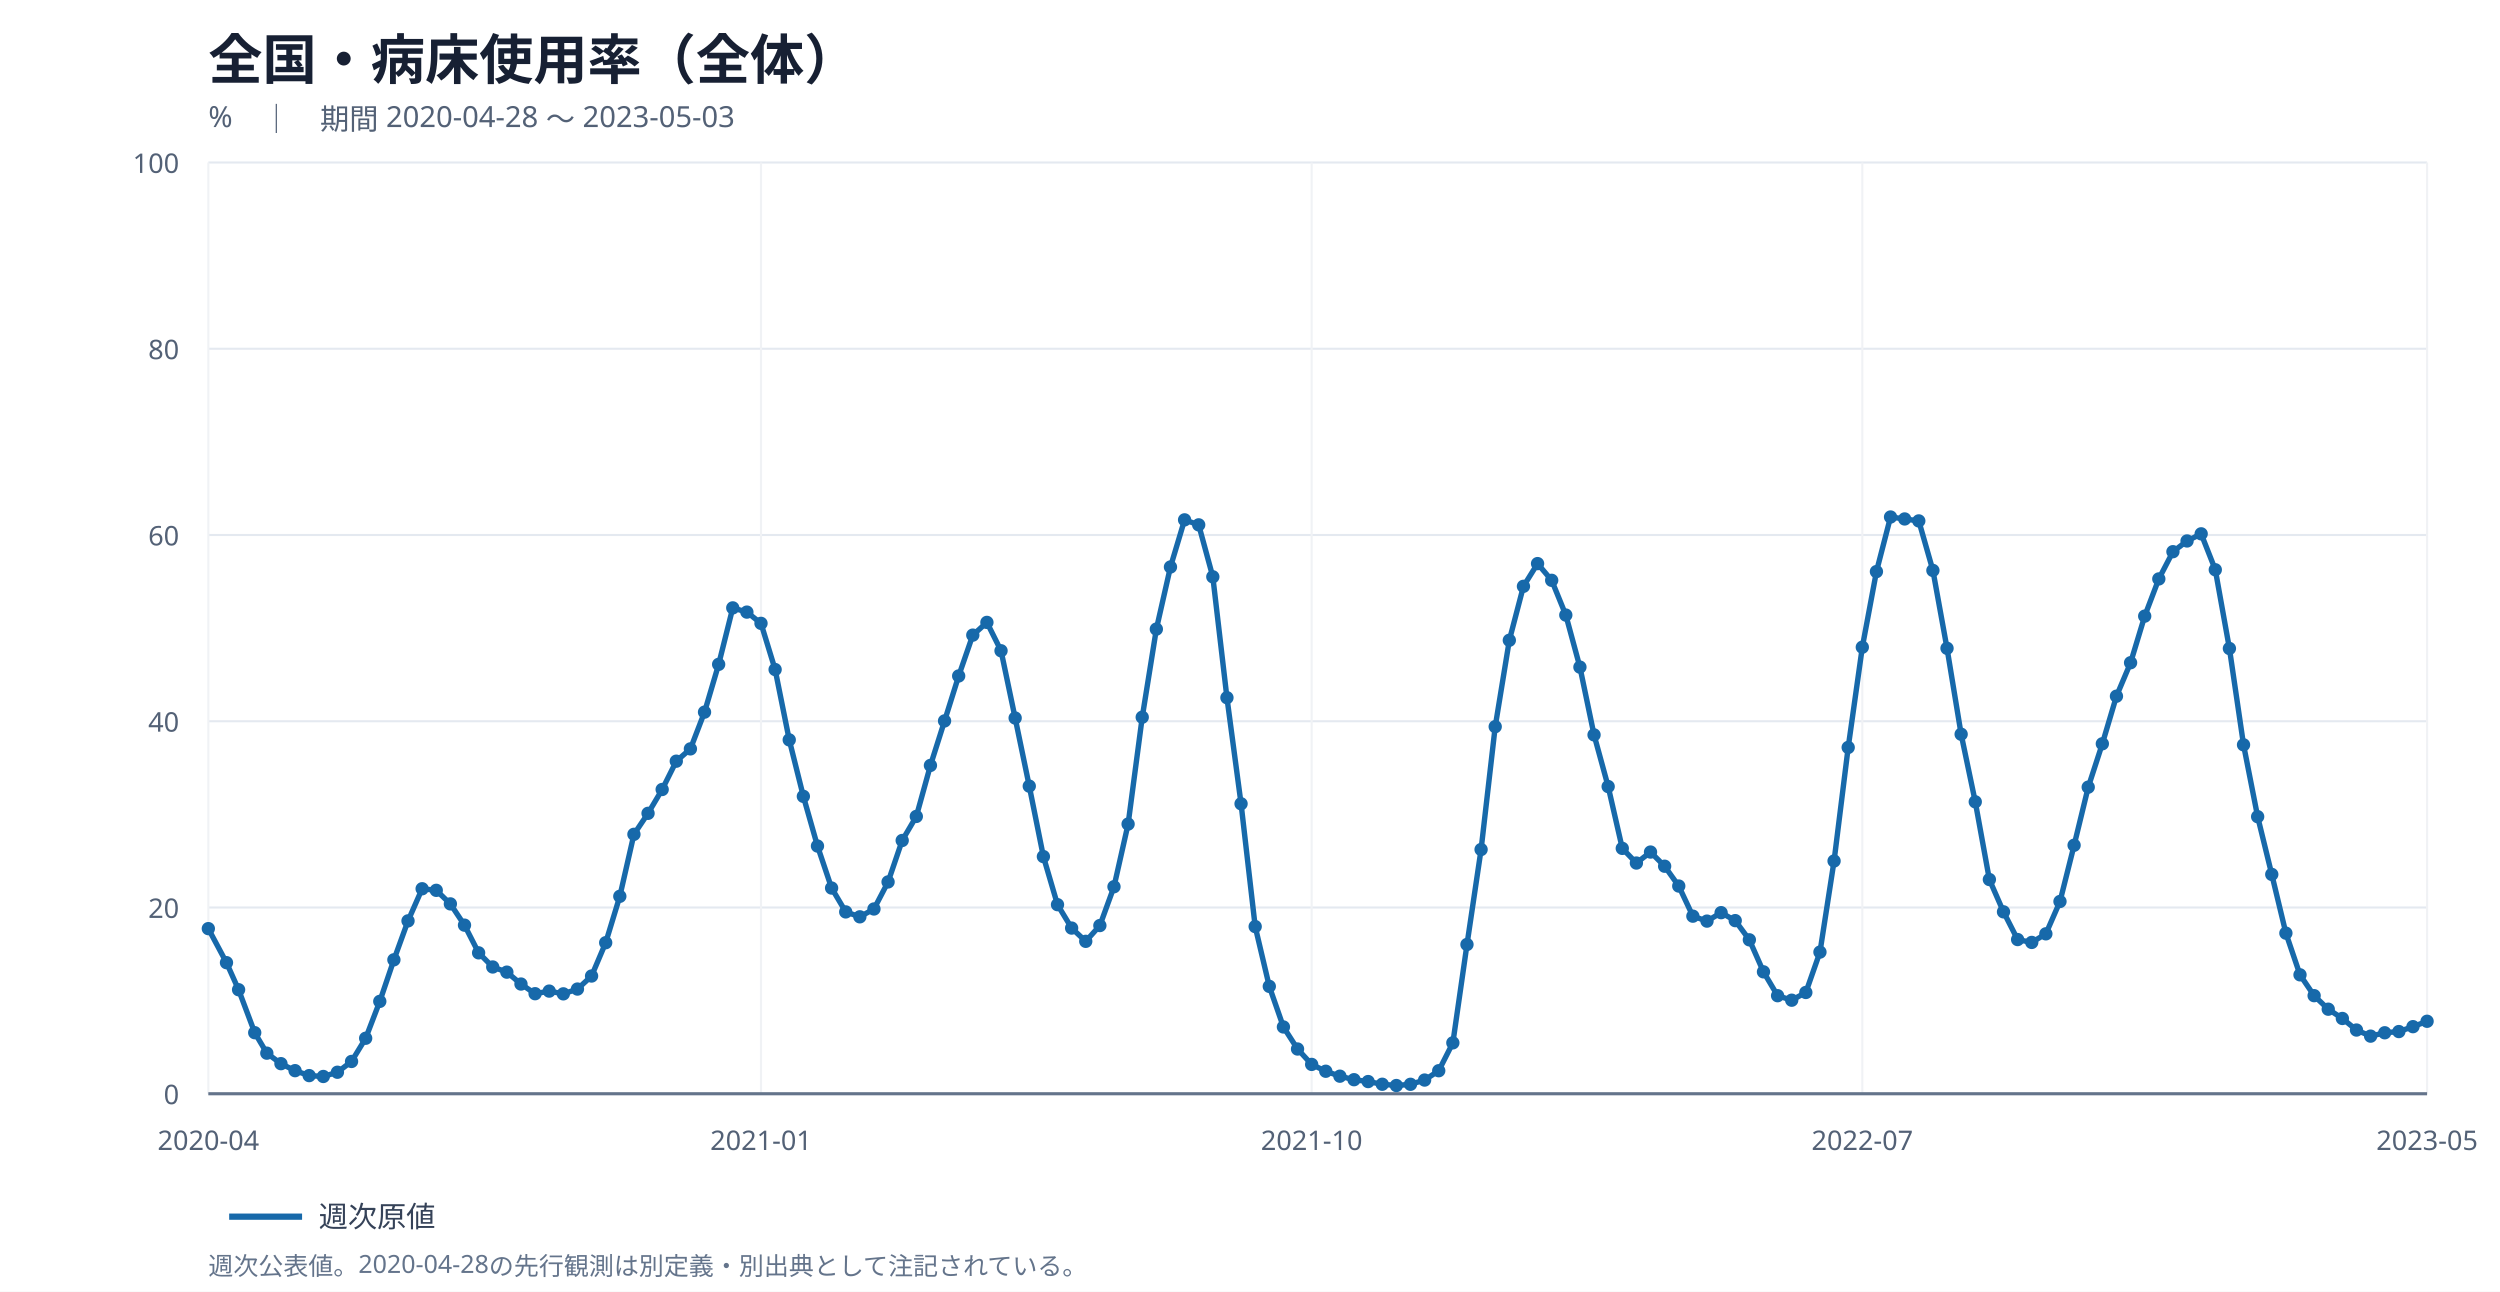
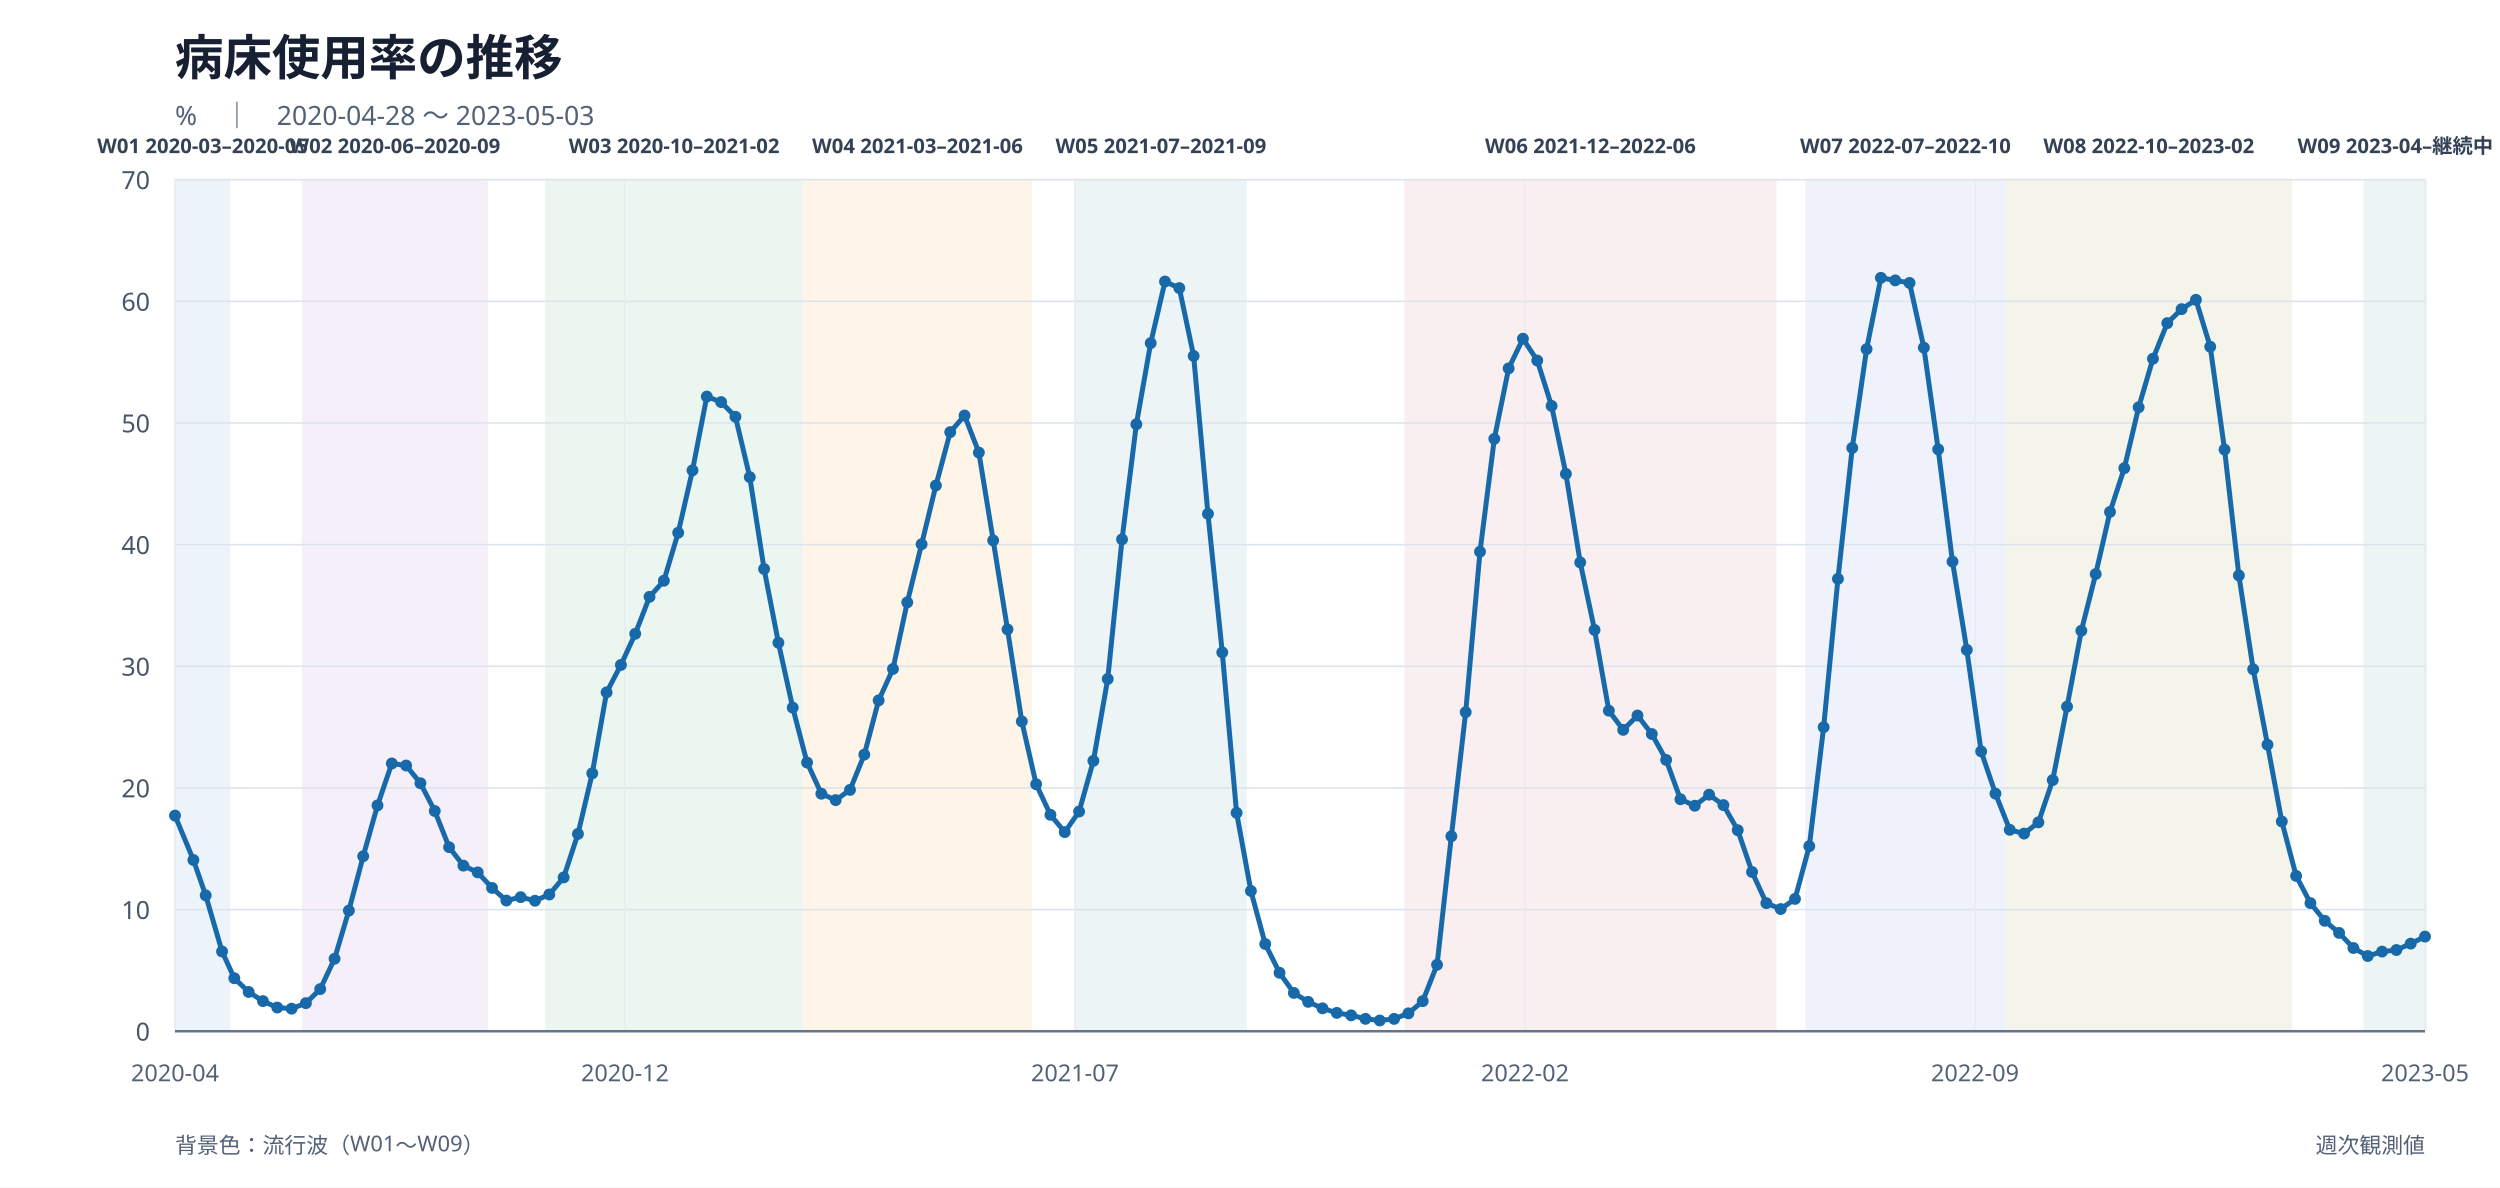
- <svg xmlns="http://www.w3.org/2000/svg" width="1200" height="620" viewBox="0 0 1200 620" role="img" aria-labelledby="title desc">
-   <rect width="100%" height="100%" fill="#ffffff" />
-   <text x="100" y="38" font-family="sans-serif" font-size="26" font-weight="700" fill="#172033">全国・病床使用率（全体）</text>
-   <text x="100" y="61" font-family="sans-serif" font-size="14" fill="#536176">%　｜　期間 2020-04-28 ～ 2023-05-03</text>
-   <line x1="100" y1="525" x2="1165" y2="525" stroke="#e4e9f0" stroke-width="1" />
-   <text x="86" y="530" text-anchor="end" font-family="sans-serif" font-size="13" fill="#536176">0</text>
-   <line x1="100" y1="435.6" x2="1165" y2="435.6" stroke="#e4e9f0" stroke-width="1" />
-   <text x="86" y="440.6" text-anchor="end" font-family="sans-serif" font-size="13" fill="#536176">20</text>
-   <line x1="100" y1="346.2" x2="1165" y2="346.2" stroke="#e4e9f0" stroke-width="1" />
-   <text x="86" y="351.2" text-anchor="end" font-family="sans-serif" font-size="13" fill="#536176">40</text>
-   <line x1="100" y1="256.8" x2="1165" y2="256.8" stroke="#e4e9f0" stroke-width="1" />
-   <text x="86" y="261.8" text-anchor="end" font-family="sans-serif" font-size="13" fill="#536176">60</text>
-   <line x1="100" y1="167.4" x2="1165" y2="167.4" stroke="#e4e9f0" stroke-width="1" />
-   <text x="86" y="172.4" text-anchor="end" font-family="sans-serif" font-size="13" fill="#536176">80</text>
-   <line x1="100" y1="78" x2="1165" y2="78" stroke="#e4e9f0" stroke-width="1" />
-   <text x="86" y="83" text-anchor="end" font-family="sans-serif" font-size="13" fill="#536176">100</text>
-   <line x1="100" y1="78" x2="100" y2="525" stroke="#f0f2f5" stroke-width="1" />
-   <text x="100" y="552" text-anchor="middle" font-family="sans-serif" font-size="13" fill="#536176">2020-04</text>
-   <line x1="365.282" y1="78" x2="365.282" y2="525" stroke="#f0f2f5" stroke-width="1" />
-   <text x="365.282" y="552" text-anchor="middle" font-family="sans-serif" font-size="13" fill="#536176">2021-01</text>
-   <line x1="629.595" y1="78" x2="629.595" y2="525" stroke="#f0f2f5" stroke-width="1" />
-   <text x="629.595" y="552" text-anchor="middle" font-family="sans-serif" font-size="13" fill="#536176">2021-10</text>
-   <line x1="893.909" y1="78" x2="893.909" y2="525" stroke="#f0f2f5" stroke-width="1" />
-   <text x="893.909" y="552" text-anchor="middle" font-family="sans-serif" font-size="13" fill="#536176">2022-07</text>
-   <line x1="1165" y1="78" x2="1165" y2="525" stroke="#f0f2f5" stroke-width="1" />
-   <text x="1165" y="552" text-anchor="middle" font-family="sans-serif" font-size="13" fill="#536176">2023-05</text>
-   <line x1="100" y1="525" x2="1165" y2="525" stroke="#64748b" stroke-width="1.5" />
-   <path d=" M100.00 445.74 L108.71 462.08 L114.52 475.06 L122.27 495.69 L128.08 505.52 L134.85 510.56 L141.63 513.92 L148.41 516.29 L155.19 516.71 L161.96 514.68 L168.74 509.50 L175.52 498.37 L182.30 480.66 L189.07 460.71 L195.85 442.02 L202.63 426.60 L209.40 427.36 L216.18 433.87 L222.96 444.08 L229.74 457.36 L236.51 464.15 L243.29 466.63 L250.07 472.34 L256.85 476.98 L263.62 475.73 L270.40 477.05 L277.18 474.75 L283.95 468.49 L290.73 452.50 L297.51 430.23 L304.29 400.48 L311.06 390.40 L317.84 378.96 L324.62 365.37 L331.40 359.46 L338.17 341.83 L344.95 318.89 L351.73 291.79 L358.50 293.81 L365.28 299.21 L372.06 321.38 L378.84 355.14 L385.61 382.25 L392.39 406.09 L399.17 426.26 L405.95 437.72 L412.72 440.07 L419.50 436.31 L426.28 423.33 L433.05 403.43 L439.83 391.89 L446.61 367.41 L453.39 346.04 L460.16 324.47 L466.94 304.86 L473.72 298.75 L480.50 312.36 L487.27 344.65 L494.05 377.34 L500.83 411.16 L507.60 434.24 L514.38 445.48 L521.16 451.84 L527.94 444.26 L534.71 425.63 L541.49 395.55 L548.27 344.27 L555.05 301.97 L561.82 272.15 L568.60 249.53 L575.38 251.93 L582.15 276.87 L588.93 334.89 L595.71 385.81 L602.49 444.75 L609.26 473.46 L616.04 492.95 L622.82 503.52 L629.60 510.92 L636.37 514.20 L643.15 516.57 L649.93 518.25 L656.70 519.15 L663.48 520.44 L670.26 521.05 L677.04 520.46 L683.81 518.43 L690.59 513.94 L697.37 500.57 L704.15 453.36 L710.92 407.77 L717.70 348.79 L724.48 307.33 L731.25 281.44 L738.03 270.53 L744.81 278.56 L751.59 295.23 L758.36 320.21 L765.14 352.74 L771.92 377.54 L778.70 407.22 L785.47 414.26 L792.25 408.98 L799.03 415.79 L805.80 425.30 L812.58 439.76 L819.36 442.13 L826.14 438.08 L832.91 441.90 L839.69 451.11 L846.47 466.49 L853.25 477.94 L860.02 480.10 L866.80 476.39 L873.58 457.00 L880.35 413.27 L887.13 358.77 L893.91 310.66 L900.69 274.36 L907.46 248.16 L914.24 249.10 L921.02 250.04 L927.80 273.82 L934.57 311.19 L941.35 352.43 L948.13 384.87 L954.90 422.18 L961.68 437.69 L968.46 450.99 L975.24 452.37 L982.01 448.24 L988.79 432.71 L995.57 405.72 L1002.35 377.84 L1009.12 357.01 L1015.90 334.17 L1022.68 318.11 L1029.45 295.74 L1036.23 277.88 L1043.01 264.81 L1049.79 259.66 L1056.56 256.24 L1063.34 273.48 L1070.12 311.27 L1076.90 357.51 L1083.67 392.00 L1090.45 419.72 L1097.23 447.92 L1104.00 467.92 L1110.78 477.92 L1117.56 484.42 L1124.34 488.87 L1131.11 494.42 L1137.89 497.35 L1144.67 495.73 L1151.45 495.15 L1158.22 492.80 L1165.00 490.21" fill="none" stroke="#1769aa" stroke-width="2.6" stroke-linejoin="round" stroke-linecap="round" />
-   <circle cx="100" cy="445.745" r="3.2" fill="#1769aa" />
-   <circle cx="108.714" cy="462.077" r="3.2" fill="#1769aa" />
-   <circle cx="114.523" cy="475.061" r="3.2" fill="#1769aa" />
-   <circle cx="122.268" cy="495.687" r="3.2" fill="#1769aa" />
-   <circle cx="128.077" cy="505.521" r="3.2" fill="#1769aa" />
-   <circle cx="134.855" cy="510.558" r="3.2" fill="#1769aa" />
-   <circle cx="141.632" cy="513.919" r="3.2" fill="#1769aa" />
-   <circle cx="148.409" cy="516.294" r="3.2" fill="#1769aa" />
-   <circle cx="155.186" cy="516.709" r="3.2" fill="#1769aa" />
-   <circle cx="161.964" cy="514.677" r="3.2" fill="#1769aa" />
-   <circle cx="168.741" cy="509.503" r="3.2" fill="#1769aa" />
-   <circle cx="175.518" cy="498.366" r="3.2" fill="#1769aa" />
-   <circle cx="182.295" cy="480.663" r="3.2" fill="#1769aa" />
-   <circle cx="189.073" cy="460.706" r="3.2" fill="#1769aa" />
-   <circle cx="195.85" cy="442.018" r="3.2" fill="#1769aa" />
-   <circle cx="202.627" cy="426.604" r="3.2" fill="#1769aa" />
-   <circle cx="209.405" cy="427.361" r="3.2" fill="#1769aa" />
-   <circle cx="216.182" cy="433.867" r="3.2" fill="#1769aa" />
-   <circle cx="222.959" cy="444.075" r="3.2" fill="#1769aa" />
-   <circle cx="229.736" cy="457.363" r="3.2" fill="#1769aa" />
-   <circle cx="236.514" cy="464.151" r="3.2" fill="#1769aa" />
-   <circle cx="243.291" cy="466.631" r="3.2" fill="#1769aa" />
-   <circle cx="250.068" cy="472.34" r="3.2" fill="#1769aa" />
-   <circle cx="256.845" cy="476.977" r="3.2" fill="#1769aa" />
-   <circle cx="263.623" cy="475.729" r="3.2" fill="#1769aa" />
-   <circle cx="270.4" cy="477.049" r="3.2" fill="#1769aa" />
-   <circle cx="277.177" cy="474.748" r="3.2" fill="#1769aa" />
-   <circle cx="283.955" cy="468.49" r="3.2" fill="#1769aa" />
-   <circle cx="290.732" cy="452.5" r="3.2" fill="#1769aa" />
-   <circle cx="297.509" cy="430.233" r="3.2" fill="#1769aa" />
-   <circle cx="304.286" cy="400.477" r="3.2" fill="#1769aa" />
-   <circle cx="311.064" cy="390.399" r="3.2" fill="#1769aa" />
-   <circle cx="317.841" cy="378.956" r="3.2" fill="#1769aa" />
-   <circle cx="324.618" cy="365.371" r="3.2" fill="#1769aa" />
-   <circle cx="331.395" cy="359.462" r="3.2" fill="#1769aa" />
-   <circle cx="338.173" cy="341.827" r="3.2" fill="#1769aa" />
-   <circle cx="344.95" cy="318.895" r="3.2" fill="#1769aa" />
-   <circle cx="351.727" cy="291.786" r="3.2" fill="#1769aa" />
-   <circle cx="358.505" cy="293.814" r="3.2" fill="#1769aa" />
-   <circle cx="365.282" cy="299.214" r="3.2" fill="#1769aa" />
-   <circle cx="372.059" cy="321.38" r="3.2" fill="#1769aa" />
-   <circle cx="378.836" cy="355.136" r="3.2" fill="#1769aa" />
-   <circle cx="385.614" cy="382.251" r="3.2" fill="#1769aa" />
-   <circle cx="392.391" cy="406.092" r="3.2" fill="#1769aa" />
-   <circle cx="399.168" cy="426.263" r="3.2" fill="#1769aa" />
-   <circle cx="405.945" cy="437.719" r="3.2" fill="#1769aa" />
-   <circle cx="412.723" cy="440.074" r="3.2" fill="#1769aa" />
-   <circle cx="419.5" cy="436.313" r="3.2" fill="#1769aa" />
-   <circle cx="426.277" cy="423.331" r="3.2" fill="#1769aa" />
-   <circle cx="433.055" cy="403.431" r="3.2" fill="#1769aa" />
-   <circle cx="439.832" cy="391.887" r="3.2" fill="#1769aa" />
-   <circle cx="446.609" cy="367.407" r="3.2" fill="#1769aa" />
-   <circle cx="453.386" cy="346.039" r="3.2" fill="#1769aa" />
-   <circle cx="460.164" cy="324.466" r="3.2" fill="#1769aa" />
-   <circle cx="466.941" cy="304.858" r="3.2" fill="#1769aa" />
-   <circle cx="473.718" cy="298.752" r="3.2" fill="#1769aa" />
-   <circle cx="480.495" cy="312.362" r="3.2" fill="#1769aa" />
-   <circle cx="487.273" cy="344.649" r="3.2" fill="#1769aa" />
-   <circle cx="494.05" cy="377.344" r="3.2" fill="#1769aa" />
-   <circle cx="500.827" cy="411.159" r="3.2" fill="#1769aa" />
-   <circle cx="507.605" cy="434.241" r="3.2" fill="#1769aa" />
-   <circle cx="514.382" cy="445.475" r="3.2" fill="#1769aa" />
-   <circle cx="521.159" cy="451.84" r="3.2" fill="#1769aa" />
-   <circle cx="527.936" cy="444.265" r="3.2" fill="#1769aa" />
-   <circle cx="534.714" cy="425.631" r="3.2" fill="#1769aa" />
-   <circle cx="541.491" cy="395.555" r="3.2" fill="#1769aa" />
-   <circle cx="548.268" cy="344.265" r="3.2" fill="#1769aa" />
-   <circle cx="555.045" cy="301.973" r="3.2" fill="#1769aa" />
-   <circle cx="561.823" cy="272.154" r="3.2" fill="#1769aa" />
-   <circle cx="568.6" cy="249.53" r="3.2" fill="#1769aa" />
-   <circle cx="575.377" cy="251.929" r="3.2" fill="#1769aa" />
-   <circle cx="582.155" cy="276.87" r="3.2" fill="#1769aa" />
-   <circle cx="588.932" cy="334.892" r="3.2" fill="#1769aa" />
-   <circle cx="595.709" cy="385.81" r="3.2" fill="#1769aa" />
-   <circle cx="602.486" cy="444.754" r="3.2" fill="#1769aa" />
-   <circle cx="609.264" cy="473.457" r="3.2" fill="#1769aa" />
-   <circle cx="616.041" cy="492.946" r="3.2" fill="#1769aa" />
-   <circle cx="622.818" cy="503.524" r="3.2" fill="#1769aa" />
-   <circle cx="629.595" cy="510.92" r="3.2" fill="#1769aa" />
-   <circle cx="636.373" cy="514.198" r="3.2" fill="#1769aa" />
-   <circle cx="643.15" cy="516.571" r="3.2" fill="#1769aa" />
-   <circle cx="649.927" cy="518.254" r="3.2" fill="#1769aa" />
-   <circle cx="656.705" cy="519.15" r="3.2" fill="#1769aa" />
-   <circle cx="663.482" cy="520.443" r="3.2" fill="#1769aa" />
-   <circle cx="670.259" cy="521.052" r="3.2" fill="#1769aa" />
-   <circle cx="677.036" cy="520.462" r="3.2" fill="#1769aa" />
-   <circle cx="683.814" cy="518.426" r="3.2" fill="#1769aa" />
-   <circle cx="690.591" cy="513.944" r="3.2" fill="#1769aa" />
-   <circle cx="697.368" cy="500.566" r="3.2" fill="#1769aa" />
-   <circle cx="704.145" cy="453.357" r="3.2" fill="#1769aa" />
-   <circle cx="710.923" cy="407.768" r="3.2" fill="#1769aa" />
-   <circle cx="717.7" cy="348.793" r="3.2" fill="#1769aa" />
-   <circle cx="724.477" cy="307.331" r="3.2" fill="#1769aa" />
-   <circle cx="731.255" cy="281.437" r="3.2" fill="#1769aa" />
-   <circle cx="738.032" cy="270.53" r="3.2" fill="#1769aa" />
-   <circle cx="744.809" cy="278.557" r="3.2" fill="#1769aa" />
-   <circle cx="751.586" cy="295.229" r="3.2" fill="#1769aa" />
-   <circle cx="758.364" cy="320.211" r="3.2" fill="#1769aa" />
-   <circle cx="765.141" cy="352.74" r="3.2" fill="#1769aa" />
-   <circle cx="771.918" cy="377.539" r="3.2" fill="#1769aa" />
-   <circle cx="778.695" cy="407.219" r="3.2" fill="#1769aa" />
-   <circle cx="785.473" cy="414.26" r="3.2" fill="#1769aa" />
-   <circle cx="792.25" cy="408.984" r="3.2" fill="#1769aa" />
-   <circle cx="799.027" cy="415.789" r="3.2" fill="#1769aa" />
-   <circle cx="805.805" cy="425.297" r="3.2" fill="#1769aa" />
-   <circle cx="812.582" cy="439.761" r="3.2" fill="#1769aa" />
-   <circle cx="819.359" cy="442.134" r="3.2" fill="#1769aa" />
-   <circle cx="826.136" cy="438.08" r="3.2" fill="#1769aa" />
-   <circle cx="832.914" cy="441.902" r="3.2" fill="#1769aa" />
-   <circle cx="839.691" cy="451.114" r="3.2" fill="#1769aa" />
-   <circle cx="846.468" cy="466.485" r="3.2" fill="#1769aa" />
-   <circle cx="853.245" cy="477.935" r="3.2" fill="#1769aa" />
-   <circle cx="860.023" cy="480.098" r="3.2" fill="#1769aa" />
-   <circle cx="866.8" cy="476.386" r="3.2" fill="#1769aa" />
-   <circle cx="873.577" cy="457.002" r="3.2" fill="#1769aa" />
-   <circle cx="880.355" cy="413.273" r="3.2" fill="#1769aa" />
-   <circle cx="887.132" cy="358.775" r="3.2" fill="#1769aa" />
-   <circle cx="893.909" cy="310.66" r="3.2" fill="#1769aa" />
-   <circle cx="900.686" cy="274.365" r="3.2" fill="#1769aa" />
-   <circle cx="907.464" cy="248.159" r="3.2" fill="#1769aa" />
-   <circle cx="914.241" cy="249.1" r="3.2" fill="#1769aa" />
-   <circle cx="921.018" cy="250.039" r="3.2" fill="#1769aa" />
-   <circle cx="927.795" cy="273.815" r="3.2" fill="#1769aa" />
-   <circle cx="934.573" cy="311.187" r="3.2" fill="#1769aa" />
-   <circle cx="941.35" cy="352.43" r="3.2" fill="#1769aa" />
-   <circle cx="948.127" cy="384.871" r="3.2" fill="#1769aa" />
-   <circle cx="954.905" cy="422.178" r="3.2" fill="#1769aa" />
-   <circle cx="961.682" cy="437.686" r="3.2" fill="#1769aa" />
-   <circle cx="968.459" cy="450.985" r="3.2" fill="#1769aa" />
-   <circle cx="975.236" cy="452.367" r="3.2" fill="#1769aa" />
-   <circle cx="982.014" cy="448.238" r="3.2" fill="#1769aa" />
-   <circle cx="988.791" cy="432.712" r="3.2" fill="#1769aa" />
-   <circle cx="995.568" cy="405.718" r="3.2" fill="#1769aa" />
-   <circle cx="1002.345" cy="377.836" r="3.2" fill="#1769aa" />
-   <circle cx="1009.123" cy="357.012" r="3.2" fill="#1769aa" />
-   <circle cx="1015.9" cy="334.173" r="3.2" fill="#1769aa" />
-   <circle cx="1022.677" cy="318.111" r="3.2" fill="#1769aa" />
-   <circle cx="1029.455" cy="295.744" r="3.2" fill="#1769aa" />
-   <circle cx="1036.232" cy="277.885" r="3.2" fill="#1769aa" />
-   <circle cx="1043.009" cy="264.813" r="3.2" fill="#1769aa" />
-   <circle cx="1049.786" cy="259.664" r="3.2" fill="#1769aa" />
-   <circle cx="1056.564" cy="256.239" r="3.2" fill="#1769aa" />
-   <circle cx="1063.341" cy="273.483" r="3.2" fill="#1769aa" />
-   <circle cx="1070.118" cy="311.275" r="3.2" fill="#1769aa" />
-   <circle cx="1076.895" cy="357.513" r="3.2" fill="#1769aa" />
-   <circle cx="1083.673" cy="392.001" r="3.2" fill="#1769aa" />
-   <circle cx="1090.45" cy="419.717" r="3.2" fill="#1769aa" />
-   <circle cx="1097.227" cy="447.918" r="3.2" fill="#1769aa" />
-   <circle cx="1104.005" cy="467.918" r="3.2" fill="#1769aa" />
-   <circle cx="1110.782" cy="477.921" r="3.2" fill="#1769aa" />
-   <circle cx="1117.559" cy="484.417" r="3.2" fill="#1769aa" />
-   <circle cx="1124.336" cy="488.868" r="3.2" fill="#1769aa" />
-   <circle cx="1131.114" cy="494.416" r="3.2" fill="#1769aa" />
-   <circle cx="1137.891" cy="497.35" r="3.2" fill="#1769aa" />
-   <circle cx="1144.668" cy="495.73" r="3.2" fill="#1769aa" />
-   <circle cx="1151.445" cy="495.152" r="3.2" fill="#1769aa" />
-   <circle cx="1158.223" cy="492.8" r="3.2" fill="#1769aa" />
-   <circle cx="1165" cy="490.213" r="3.2" fill="#1769aa" />
-   <line x1="110" y1="584" x2="145" y2="584" stroke="#1769aa" stroke-width="3" />
-   <text x="153" y="589" font-family="sans-serif" font-size="14" fill="#354258">週次原値</text>
-   <text x="100" y="612" font-family="sans-serif" font-size="12" fill="#64748b">週次公表値。2020-04-28の先行観測は別定義・別出典として注記されている。</text>
+ <svg xmlns="http://www.w3.org/2000/svg" width="1600" height="760" viewBox="0 0 1600 760" role="img" aria-labelledby="title desc">
+   <rect width="100%" height="100%" fill="#fff" />
+   <text x="112" y="48" font-family="sans-serif" font-size="31" font-weight="700" fill="#172033">病床使用率の推移</text>
+   <text x="112" y="80" font-family="sans-serif" font-size="17" fill="#536176">%　｜　2020-04-28 ～ 2023-05-03</text>
+   <rect x="112.00" y="115" width="35.35" height="545" fill="#eaf2fb" opacity="0.9" />
+   <text x="129.67" y="98" text-anchor="middle" font-family="sans-serif" font-size="13" font-weight="700" fill="#344256">W01  2020-03–2020-05</text>
+   <rect x="193.16" y="115" width="119.13" height="545" fill="#f4edf9" opacity="0.9" />
+   <text x="252.73" y="98" text-anchor="middle" font-family="sans-serif" font-size="13" font-weight="700" fill="#344256">W02  2020-06–2020-09</text>
+   <rect x="348.95" y="115" width="164.95" height="545" fill="#eaf5ef" opacity="0.9" />
+   <text x="431.42" y="98" text-anchor="middle" font-family="sans-serif" font-size="13" font-weight="700" fill="#344256">W03  2020-10–2021-02</text>
+   <rect x="513.89" y="115" width="146.62" height="545" fill="#fff3e5" opacity="0.9" />
+   <text x="587.20" y="98" text-anchor="middle" font-family="sans-serif" font-size="13" font-weight="700" fill="#344256">W04  2021-03–2021-06</text>
+   <rect x="688.00" y="115" width="109.96" height="545" fill="#eaf3f5" opacity="0.9" />
+   <text x="742.98" y="98" text-anchor="middle" font-family="sans-serif" font-size="13" font-weight="700" fill="#344256">W05  2021-07–2021-09</text>
+   <rect x="898.76" y="115" width="238.25" height="545" fill="#f8edf0" opacity="0.9" />
+   <text x="1017.89" y="98" text-anchor="middle" font-family="sans-serif" font-size="13" font-weight="700" fill="#344256">W06  2021-12–2022-06</text>
+   <rect x="1155.35" y="115" width="128.29" height="545" fill="#eef1fb" opacity="0.9" />
+   <text x="1219.49" y="98" text-anchor="middle" font-family="sans-serif" font-size="13" font-weight="700" fill="#344256">W07  2022-07–2022-10</text>
+   <rect x="1283.64" y="115" width="183.27" height="545" fill="#f3f3e8" opacity="0.9" />
+   <text x="1375.27" y="98" text-anchor="middle" font-family="sans-serif" font-size="13" font-weight="700" fill="#344256">W08  2022-10–2023-02</text>
+   <rect x="1512.73" y="115" width="40.58" height="545" fill="#eaf4f3" opacity="0.9" />
+   <text x="1533.02" y="98" text-anchor="middle" font-family="sans-serif" font-size="13" font-weight="700" fill="#344256">W09  2023-04–継続中</text>
+   <line x1="112" y1="660.00" x2="1552" y2="660.00" stroke="#dce3eb" stroke-width="1" />
+   <text x="96" y="666.00" text-anchor="end" font-family="sans-serif" font-size="16" fill="#46556a">0</text>
+   <line x1="112" y1="582.14" x2="1552" y2="582.14" stroke="#dce3eb" stroke-width="1" />
+   <text x="96" y="588.14" text-anchor="end" font-family="sans-serif" font-size="16" fill="#46556a">10</text>
+   <line x1="112" y1="504.29" x2="1552" y2="504.29" stroke="#dce3eb" stroke-width="1" />
+   <text x="96" y="510.29" text-anchor="end" font-family="sans-serif" font-size="16" fill="#46556a">20</text>
+   <line x1="112" y1="426.43" x2="1552" y2="426.43" stroke="#dce3eb" stroke-width="1" />
+   <text x="96" y="432.43" text-anchor="end" font-family="sans-serif" font-size="16" fill="#46556a">30</text>
+   <line x1="112" y1="348.57" x2="1552" y2="348.57" stroke="#dce3eb" stroke-width="1" />
+   <text x="96" y="354.57" text-anchor="end" font-family="sans-serif" font-size="16" fill="#46556a">40</text>
+   <line x1="112" y1="270.71" x2="1552" y2="270.71" stroke="#dce3eb" stroke-width="1" />
+   <text x="96" y="276.71" text-anchor="end" font-family="sans-serif" font-size="16" fill="#46556a">50</text>
+   <line x1="112" y1="192.86" x2="1552" y2="192.86" stroke="#dce3eb" stroke-width="1" />
+   <text x="96" y="198.86" text-anchor="end" font-family="sans-serif" font-size="16" fill="#46556a">60</text>
+   <line x1="112" y1="115.00" x2="1552" y2="115.00" stroke="#dce3eb" stroke-width="1" />
+   <text x="96" y="121.00" text-anchor="end" font-family="sans-serif" font-size="16" fill="#46556a">70</text>
+   <line x1="112.00" y1="115" x2="112.00" y2="660" stroke="#e7ebf0" stroke-width="1" />
+   <text x="112.00" y="692" text-anchor="middle" font-family="sans-serif" font-size="15" fill="#536176">2020-04</text>
+   <line x1="400.00" y1="115" x2="400.00" y2="660" stroke="#e7ebf0" stroke-width="1" />
+   <text x="400.00" y="692" text-anchor="middle" font-family="sans-serif" font-size="15" fill="#536176">2020-12</text>
+   <line x1="688.00" y1="115" x2="688.00" y2="660" stroke="#e7ebf0" stroke-width="1" />
+   <text x="688.00" y="692" text-anchor="middle" font-family="sans-serif" font-size="15" fill="#536176">2021-07</text>
+   <line x1="976.00" y1="115" x2="976.00" y2="660" stroke="#e7ebf0" stroke-width="1" />
+   <text x="976.00" y="692" text-anchor="middle" font-family="sans-serif" font-size="15" fill="#536176">2022-02</text>
+   <line x1="1264.00" y1="115" x2="1264.00" y2="660" stroke="#e7ebf0" stroke-width="1" />
+   <text x="1264.00" y="692" text-anchor="middle" font-family="sans-serif" font-size="15" fill="#536176">2022-09</text>
+   <line x1="1552.00" y1="115" x2="1552.00" y2="660" stroke="#e7ebf0" stroke-width="1" />
+   <text x="1552.00" y="692" text-anchor="middle" font-family="sans-serif" font-size="15" fill="#536176">2023-05</text>
+   <path d=" M112.00 521.96 L123.78 550.40 L131.64 573.02 L142.11 608.94 L149.96 626.07 L159.13 634.85 L168.29 640.70 L177.45 644.84 L186.62 645.56 L195.78 642.02 L204.95 633.01 L214.11 613.61 L223.27 582.78 L232.44 548.01 L241.60 515.47 L250.76 488.62 L259.93 489.94 L269.09 501.27 L278.25 519.05 L287.42 542.19 L296.58 554.01 L305.75 558.33 L314.91 568.28 L324.07 576.36 L333.24 574.18 L342.40 576.48 L351.56 572.47 L360.73 561.57 L369.89 533.72 L379.05 494.94 L388.22 443.11 L397.38 425.56 L406.55 405.63 L415.71 381.96 L424.87 371.67 L434.04 340.95 L443.20 301.01 L452.36 253.80 L461.53 257.33 L470.69 266.73 L479.85 305.34 L489.02 364.14 L498.18 411.36 L507.35 452.89 L516.51 488.02 L525.67 507.98 L534.84 512.08 L544.00 505.53 L553.16 482.92 L562.33 448.26 L571.49 428.15 L580.65 385.51 L589.82 348.29 L598.98 310.72 L608.15 276.56 L617.31 265.93 L626.47 289.63 L635.64 345.87 L644.80 402.82 L653.96 461.71 L663.13 501.92 L672.29 521.49 L681.45 532.57 L690.62 519.38 L699.78 486.92 L708.95 434.54 L718.11 345.20 L727.27 271.54 L736.44 219.60 L745.60 180.19 L754.76 184.37 L763.93 227.82 L773.09 328.88 L782.25 417.56 L791.42 520.23 L800.58 570.22 L809.75 604.17 L818.91 622.59 L828.07 635.48 L837.24 641.19 L846.40 645.32 L855.56 648.25 L864.73 649.81 L873.89 652.06 L883.05 653.12 L892.22 652.10 L901.38 648.55 L910.55 640.74 L919.71 617.44 L928.87 535.21 L938.04 455.81 L947.20 353.09 L956.36 280.87 L965.53 235.77 L974.69 216.77 L983.85 230.75 L993.02 259.79 L1002.18 303.30 L1011.35 359.96 L1020.51 403.16 L1029.67 454.85 L1038.84 467.12 L1048.00 457.93 L1057.16 469.78 L1066.33 486.34 L1075.49 511.53 L1084.65 515.67 L1093.82 508.60 L1102.98 515.26 L1112.15 531.31 L1121.31 558.08 L1130.47 578.02 L1139.64 581.79 L1148.80 575.32 L1157.96 541.56 L1167.13 465.40 L1176.29 370.47 L1185.45 286.67 L1194.62 223.45 L1203.78 177.81 L1212.95 179.45 L1222.11 181.08 L1231.27 222.49 L1240.44 287.59 L1249.60 359.42 L1258.76 415.93 L1267.93 480.91 L1277.09 507.92 L1286.25 531.08 L1295.42 533.49 L1304.58 526.30 L1313.75 499.26 L1322.91 452.24 L1332.07 403.67 L1341.24 367.40 L1350.40 327.62 L1359.56 299.65 L1368.73 260.69 L1377.89 229.58 L1387.05 206.81 L1396.22 197.85 L1405.38 191.88 L1414.55 221.91 L1423.71 287.74 L1432.87 368.28 L1442.04 428.35 L1451.20 476.62 L1460.36 525.74 L1469.53 560.58 L1478.69 578.00 L1487.85 589.31 L1497.02 597.07 L1506.18 606.73 L1515.35 611.84 L1524.51 609.02 L1533.67 608.01 L1542.84 603.92 L1552.00 599.41" fill="none" stroke="#1769aa" stroke-width="3.2" stroke-linejoin="round" stroke-linecap="round" />
+   <circle cx="112.00" cy="521.96" r="3.8" fill="#1769aa" />
+   <circle cx="123.78" cy="550.40" r="3.8" fill="#1769aa" />
+   <circle cx="131.64" cy="573.02" r="3.8" fill="#1769aa" />
+   <circle cx="142.11" cy="608.94" r="3.8" fill="#1769aa" />
+   <circle cx="149.96" cy="626.07" r="3.8" fill="#1769aa" />
+   <circle cx="159.13" cy="634.85" r="3.8" fill="#1769aa" />
+   <circle cx="168.29" cy="640.70" r="3.8" fill="#1769aa" />
+   <circle cx="177.45" cy="644.84" r="3.8" fill="#1769aa" />
+   <circle cx="186.62" cy="645.56" r="3.8" fill="#1769aa" />
+   <circle cx="195.78" cy="642.02" r="3.8" fill="#1769aa" />
+   <circle cx="204.95" cy="633.01" r="3.8" fill="#1769aa" />
+   <circle cx="214.11" cy="613.61" r="3.8" fill="#1769aa" />
+   <circle cx="223.27" cy="582.78" r="3.8" fill="#1769aa" />
+   <circle cx="232.44" cy="548.01" r="3.8" fill="#1769aa" />
+   <circle cx="241.60" cy="515.47" r="3.8" fill="#1769aa" />
+   <circle cx="250.76" cy="488.62" r="3.8" fill="#1769aa" />
+   <circle cx="259.93" cy="489.94" r="3.8" fill="#1769aa" />
+   <circle cx="269.09" cy="501.27" r="3.8" fill="#1769aa" />
+   <circle cx="278.25" cy="519.05" r="3.8" fill="#1769aa" />
+   <circle cx="287.42" cy="542.19" r="3.8" fill="#1769aa" />
+   <circle cx="296.58" cy="554.01" r="3.8" fill="#1769aa" />
+   <circle cx="305.75" cy="558.33" r="3.8" fill="#1769aa" />
+   <circle cx="314.91" cy="568.28" r="3.8" fill="#1769aa" />
+   <circle cx="324.07" cy="576.36" r="3.8" fill="#1769aa" />
+   <circle cx="333.24" cy="574.18" r="3.8" fill="#1769aa" />
+   <circle cx="342.40" cy="576.48" r="3.8" fill="#1769aa" />
+   <circle cx="351.56" cy="572.47" r="3.8" fill="#1769aa" />
+   <circle cx="360.73" cy="561.57" r="3.8" fill="#1769aa" />
+   <circle cx="369.89" cy="533.72" r="3.8" fill="#1769aa" />
+   <circle cx="379.05" cy="494.94" r="3.8" fill="#1769aa" />
+   <circle cx="388.22" cy="443.11" r="3.8" fill="#1769aa" />
+   <circle cx="397.38" cy="425.56" r="3.8" fill="#1769aa" />
+   <circle cx="406.55" cy="405.63" r="3.8" fill="#1769aa" />
+   <circle cx="415.71" cy="381.96" r="3.8" fill="#1769aa" />
+   <circle cx="424.87" cy="371.67" r="3.8" fill="#1769aa" />
+   <circle cx="434.04" cy="340.95" r="3.8" fill="#1769aa" />
+   <circle cx="443.20" cy="301.01" r="3.8" fill="#1769aa" />
+   <circle cx="452.36" cy="253.80" r="3.8" fill="#1769aa" />
+   <circle cx="461.53" cy="257.33" r="3.8" fill="#1769aa" />
+   <circle cx="470.69" cy="266.73" r="3.8" fill="#1769aa" />
+   <circle cx="479.85" cy="305.34" r="3.8" fill="#1769aa" />
+   <circle cx="489.02" cy="364.14" r="3.8" fill="#1769aa" />
+   <circle cx="498.18" cy="411.36" r="3.8" fill="#1769aa" />
+   <circle cx="507.35" cy="452.89" r="3.8" fill="#1769aa" />
+   <circle cx="516.51" cy="488.02" r="3.8" fill="#1769aa" />
+   <circle cx="525.67" cy="507.98" r="3.8" fill="#1769aa" />
+   <circle cx="534.84" cy="512.08" r="3.8" fill="#1769aa" />
+   <circle cx="544.00" cy="505.53" r="3.8" fill="#1769aa" />
+   <circle cx="553.16" cy="482.92" r="3.8" fill="#1769aa" />
+   <circle cx="562.33" cy="448.26" r="3.8" fill="#1769aa" />
+   <circle cx="571.49" cy="428.15" r="3.8" fill="#1769aa" />
+   <circle cx="580.65" cy="385.51" r="3.8" fill="#1769aa" />
+   <circle cx="589.82" cy="348.29" r="3.8" fill="#1769aa" />
+   <circle cx="598.98" cy="310.72" r="3.8" fill="#1769aa" />
+   <circle cx="608.15" cy="276.56" r="3.8" fill="#1769aa" />
+   <circle cx="617.31" cy="265.93" r="3.8" fill="#1769aa" />
+   <circle cx="626.47" cy="289.63" r="3.8" fill="#1769aa" />
+   <circle cx="635.64" cy="345.87" r="3.8" fill="#1769aa" />
+   <circle cx="644.80" cy="402.82" r="3.8" fill="#1769aa" />
+   <circle cx="653.96" cy="461.71" r="3.8" fill="#1769aa" />
+   <circle cx="663.13" cy="501.92" r="3.8" fill="#1769aa" />
+   <circle cx="672.29" cy="521.49" r="3.8" fill="#1769aa" />
+   <circle cx="681.45" cy="532.57" r="3.8" fill="#1769aa" />
+   <circle cx="690.62" cy="519.38" r="3.8" fill="#1769aa" />
+   <circle cx="699.78" cy="486.92" r="3.8" fill="#1769aa" />
+   <circle cx="708.95" cy="434.54" r="3.8" fill="#1769aa" />
+   <circle cx="718.11" cy="345.20" r="3.8" fill="#1769aa" />
+   <circle cx="727.27" cy="271.54" r="3.8" fill="#1769aa" />
+   <circle cx="736.44" cy="219.60" r="3.8" fill="#1769aa" />
+   <circle cx="745.60" cy="180.19" r="3.8" fill="#1769aa" />
+   <circle cx="754.76" cy="184.37" r="3.8" fill="#1769aa" />
+   <circle cx="763.93" cy="227.82" r="3.8" fill="#1769aa" />
+   <circle cx="773.09" cy="328.88" r="3.8" fill="#1769aa" />
+   <circle cx="782.25" cy="417.56" r="3.8" fill="#1769aa" />
+   <circle cx="791.42" cy="520.23" r="3.8" fill="#1769aa" />
+   <circle cx="800.58" cy="570.22" r="3.8" fill="#1769aa" />
+   <circle cx="809.75" cy="604.17" r="3.8" fill="#1769aa" />
+   <circle cx="818.91" cy="622.59" r="3.8" fill="#1769aa" />
+   <circle cx="828.07" cy="635.48" r="3.8" fill="#1769aa" />
+   <circle cx="837.24" cy="641.19" r="3.8" fill="#1769aa" />
+   <circle cx="846.40" cy="645.32" r="3.8" fill="#1769aa" />
+   <circle cx="855.56" cy="648.25" r="3.8" fill="#1769aa" />
+   <circle cx="864.73" cy="649.81" r="3.8" fill="#1769aa" />
+   <circle cx="873.89" cy="652.06" r="3.8" fill="#1769aa" />
+   <circle cx="883.05" cy="653.12" r="3.8" fill="#1769aa" />
+   <circle cx="892.22" cy="652.10" r="3.8" fill="#1769aa" />
+   <circle cx="901.38" cy="648.55" r="3.8" fill="#1769aa" />
+   <circle cx="910.55" cy="640.74" r="3.8" fill="#1769aa" />
+   <circle cx="919.71" cy="617.44" r="3.8" fill="#1769aa" />
+   <circle cx="928.87" cy="535.21" r="3.8" fill="#1769aa" />
+   <circle cx="938.04" cy="455.81" r="3.8" fill="#1769aa" />
+   <circle cx="947.20" cy="353.09" r="3.8" fill="#1769aa" />
+   <circle cx="956.36" cy="280.87" r="3.8" fill="#1769aa" />
+   <circle cx="965.53" cy="235.77" r="3.8" fill="#1769aa" />
+   <circle cx="974.69" cy="216.77" r="3.8" fill="#1769aa" />
+   <circle cx="983.85" cy="230.75" r="3.8" fill="#1769aa" />
+   <circle cx="993.02" cy="259.79" r="3.8" fill="#1769aa" />
+   <circle cx="1002.18" cy="303.30" r="3.8" fill="#1769aa" />
+   <circle cx="1011.35" cy="359.96" r="3.8" fill="#1769aa" />
+   <circle cx="1020.51" cy="403.16" r="3.8" fill="#1769aa" />
+   <circle cx="1029.67" cy="454.85" r="3.8" fill="#1769aa" />
+   <circle cx="1038.84" cy="467.12" r="3.8" fill="#1769aa" />
+   <circle cx="1048.00" cy="457.93" r="3.8" fill="#1769aa" />
+   <circle cx="1057.16" cy="469.78" r="3.8" fill="#1769aa" />
+   <circle cx="1066.33" cy="486.34" r="3.8" fill="#1769aa" />
+   <circle cx="1075.49" cy="511.53" r="3.8" fill="#1769aa" />
+   <circle cx="1084.65" cy="515.67" r="3.8" fill="#1769aa" />
+   <circle cx="1093.82" cy="508.60" r="3.8" fill="#1769aa" />
+   <circle cx="1102.98" cy="515.26" r="3.8" fill="#1769aa" />
+   <circle cx="1112.15" cy="531.31" r="3.8" fill="#1769aa" />
+   <circle cx="1121.31" cy="558.08" r="3.8" fill="#1769aa" />
+   <circle cx="1130.47" cy="578.02" r="3.8" fill="#1769aa" />
+   <circle cx="1139.64" cy="581.79" r="3.8" fill="#1769aa" />
+   <circle cx="1148.80" cy="575.32" r="3.8" fill="#1769aa" />
+   <circle cx="1157.96" cy="541.56" r="3.8" fill="#1769aa" />
+   <circle cx="1167.13" cy="465.40" r="3.8" fill="#1769aa" />
+   <circle cx="1176.29" cy="370.47" r="3.8" fill="#1769aa" />
+   <circle cx="1185.45" cy="286.67" r="3.8" fill="#1769aa" />
+   <circle cx="1194.62" cy="223.45" r="3.8" fill="#1769aa" />
+   <circle cx="1203.78" cy="177.81" r="3.8" fill="#1769aa" />
+   <circle cx="1212.95" cy="179.45" r="3.8" fill="#1769aa" />
+   <circle cx="1222.11" cy="181.08" r="3.8" fill="#1769aa" />
+   <circle cx="1231.27" cy="222.49" r="3.8" fill="#1769aa" />
+   <circle cx="1240.44" cy="287.59" r="3.8" fill="#1769aa" />
+   <circle cx="1249.60" cy="359.42" r="3.8" fill="#1769aa" />
+   <circle cx="1258.76" cy="415.93" r="3.8" fill="#1769aa" />
+   <circle cx="1267.93" cy="480.91" r="3.8" fill="#1769aa" />
+   <circle cx="1277.09" cy="507.92" r="3.8" fill="#1769aa" />
+   <circle cx="1286.25" cy="531.08" r="3.8" fill="#1769aa" />
+   <circle cx="1295.42" cy="533.49" r="3.8" fill="#1769aa" />
+   <circle cx="1304.58" cy="526.30" r="3.8" fill="#1769aa" />
+   <circle cx="1313.75" cy="499.26" r="3.8" fill="#1769aa" />
+   <circle cx="1322.91" cy="452.24" r="3.8" fill="#1769aa" />
+   <circle cx="1332.07" cy="403.67" r="3.8" fill="#1769aa" />
+   <circle cx="1341.24" cy="367.40" r="3.8" fill="#1769aa" />
+   <circle cx="1350.40" cy="327.62" r="3.8" fill="#1769aa" />
+   <circle cx="1359.56" cy="299.65" r="3.8" fill="#1769aa" />
+   <circle cx="1368.73" cy="260.69" r="3.8" fill="#1769aa" />
+   <circle cx="1377.89" cy="229.58" r="3.8" fill="#1769aa" />
+   <circle cx="1387.05" cy="206.81" r="3.8" fill="#1769aa" />
+   <circle cx="1396.22" cy="197.85" r="3.8" fill="#1769aa" />
+   <circle cx="1405.38" cy="191.88" r="3.8" fill="#1769aa" />
+   <circle cx="1414.55" cy="221.91" r="3.8" fill="#1769aa" />
+   <circle cx="1423.71" cy="287.74" r="3.8" fill="#1769aa" />
+   <circle cx="1432.87" cy="368.28" r="3.8" fill="#1769aa" />
+   <circle cx="1442.04" cy="428.35" r="3.8" fill="#1769aa" />
+   <circle cx="1451.20" cy="476.62" r="3.8" fill="#1769aa" />
+   <circle cx="1460.36" cy="525.74" r="3.8" fill="#1769aa" />
+   <circle cx="1469.53" cy="560.58" r="3.8" fill="#1769aa" />
+   <circle cx="1478.69" cy="578.00" r="3.8" fill="#1769aa" />
+   <circle cx="1487.85" cy="589.31" r="3.8" fill="#1769aa" />
+   <circle cx="1497.02" cy="597.07" r="3.8" fill="#1769aa" />
+   <circle cx="1506.18" cy="606.73" r="3.8" fill="#1769aa" />
+   <circle cx="1515.35" cy="611.84" r="3.8" fill="#1769aa" />
+   <circle cx="1524.51" cy="609.02" r="3.8" fill="#1769aa" />
+   <circle cx="1533.67" cy="608.01" r="3.8" fill="#1769aa" />
+   <circle cx="1542.84" cy="603.92" r="3.8" fill="#1769aa" />
+   <circle cx="1552.00" cy="599.41" r="3.8" fill="#1769aa" />
+   <text x="1552" y="738" text-anchor="end" font-family="sans-serif" font-size="14" fill="#536176">週次観測値</text>
+   <line x1="112" y1="660" x2="1552" y2="660" stroke="#64748b" stroke-width="1.6" />
+   <text x="112" y="738" font-family="sans-serif" font-size="14" fill="#536176">背景色：流行波（W01〜W09）</text>
</svg>
